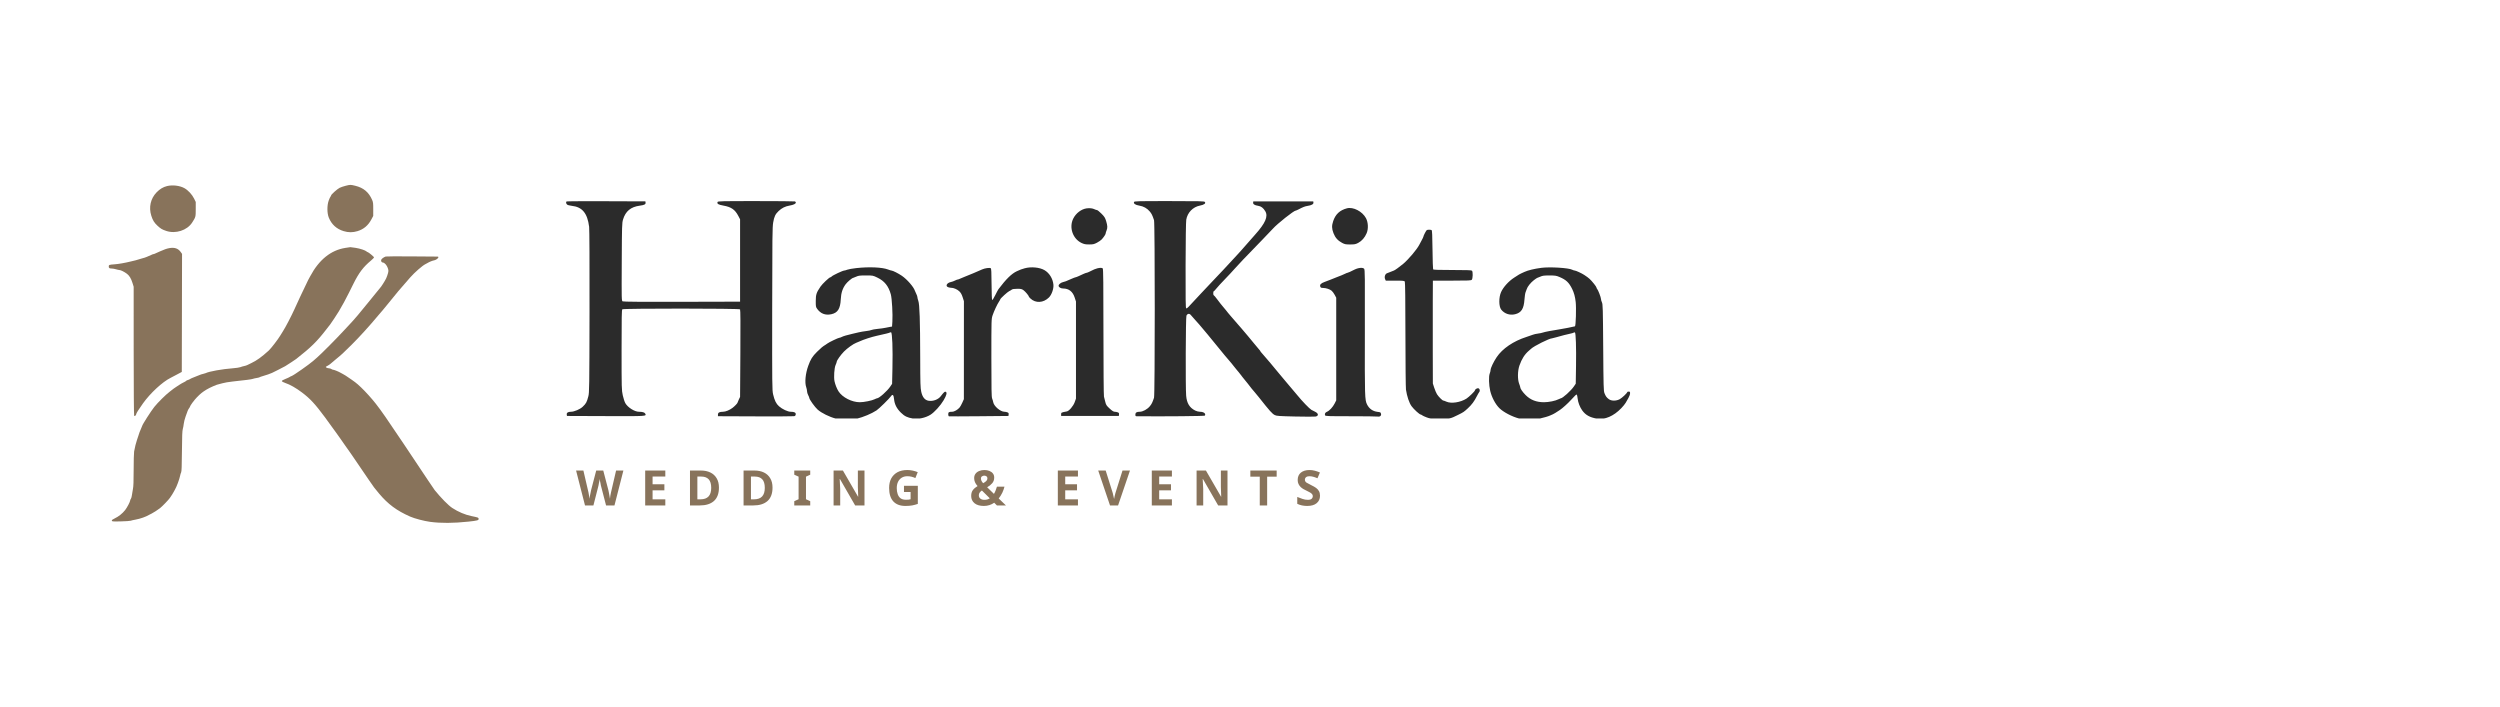
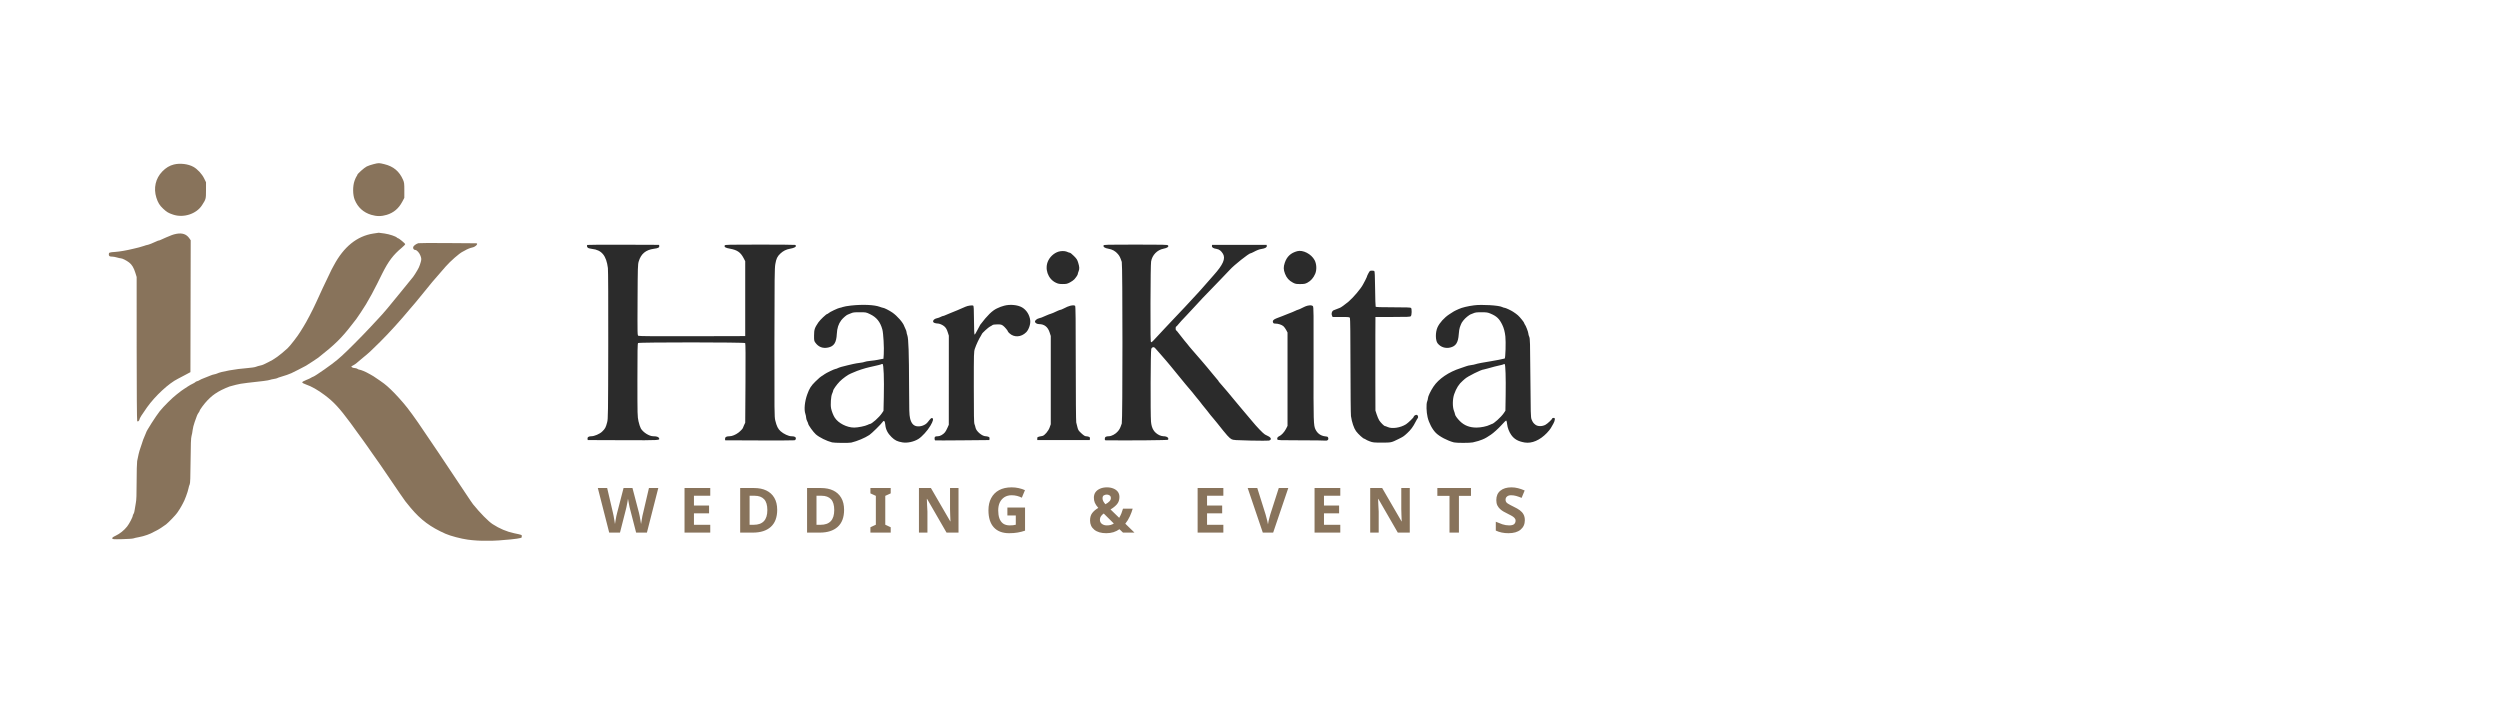
<svg xmlns="http://www.w3.org/2000/svg" width="460" height="130" viewBox="0 0 460 130" fill="none">
-   <svg x="20" y="34" width="68" height="62.2" viewBox="602 13 741 678">
+   <svg x="20" y="30" width="76" height="69.5" viewBox="602 13 741 678">
    <path d="M1077 15.038c-4.125 1.032-9.525 2.875-12 4.094-4.554 2.242-17 13.382-17 15.215 0 .548-.6 1.706-1.334 2.574-.734.869-2.355 4.451-3.602 7.962-3.424 9.634-3.294 25.221.282 33.987 5.582 13.681 15.568 22.783 29.707 27.078 9.667 2.936 18.334 2.943 27.876.022 12.357-3.782 21.38-11.378 27.734-23.346l3.782-7.124.027-13.5c.025-11.864-.247-14.133-2.239-18.725-6.69-15.419-17.291-24.3-33.755-28.28-9.776-2.364-9.869-2.363-19.478.043m-358.049.531c-7.791 1.892-14.547 5.938-20.951 12.55-12.125 12.517-16.066 29.943-10.639 47.041 2.88 9.074 5.888 13.944 12.266 19.859 6.556 6.079 9.174 7.639 17.653 10.516 18.805 6.383 41.961-1.105 52.032-16.826 7.119-11.113 7.125-11.134 7.152-26.709l.025-14.5-3.427-7c-3.883-7.93-12.013-16.681-19.198-20.662-9.426-5.224-23.76-6.977-34.913-4.269m357.742 123.995c-29.149 4.535-52.955 23.72-70.653 56.936-1.759 3.3-3.59 6.675-4.069 7.5-.783 1.347-11.294 23.335-16.014 33.5-3.802 8.186-8.842 19.183-11.46 25-6.089 13.529-17.908 36.179-22.959 44-1.776 2.75-4.278 6.8-5.56 9-4.193 7.197-18.636 25.931-23.136 30.01-14.276 12.939-23.823 19.842-34.346 24.834-3.298 1.565-7.121 3.436-8.496 4.159s-4.3 1.65-6.5 2.062-5.529 1.387-7.398 2.167-8.619 1.804-15 2.275c-21.302 1.572-48.109 6.374-54.876 9.83-.95.485-3.301 1.171-5.226 1.526-1.925.354-4.85 1.276-6.5 2.048s-6.375 2.654-10.5 4.183-8.175 3.335-9 4.014-2.742 1.546-4.259 1.925-3.011 1.096-3.319 1.593-1.99 1.585-3.74 2.416c-3.5 1.663-7.364 3.823-9.682 5.415-.825.566-3.75 2.478-6.5 4.249s-5.225 3.462-5.5 3.757-3.875 3.093-8 6.218c-7.75 5.87-23.575 21.554-30.59 30.319-6.731 8.409-24.41 36.103-24.41 38.238 0 .347-.874 2.46-1.942 4.696-2.175 4.552-4.686 11.303-6.162 16.566-.54 1.925-1.596 5.075-2.348 7-1.664 4.263-4.451 15.54-5.684 23-.5 3.025-.917 19.664-.926 36.976-.012 23.118-.388 33.208-1.414 38-.769 3.588-1.677 9.061-2.019 12.162-.341 3.101-1.256 6.476-2.031 7.5s-1.425 2.493-1.442 3.265c-.061 2.695-6.295 14.637-10.23 19.597-5.424 6.838-13.07 12.953-20.629 16.499-4.737 2.222-6.238 3.411-5.976 4.734.323 1.626 1.746 1.737 17.827 1.392 9.612-.206 18.601-.806 19.976-1.333 1.375-.528 5.875-1.558 10-2.291 9.287-1.649 20.727-5.695 27-9.549.825-.507 3.025-1.607 4.889-2.444 2.967-1.333 12.836-7.693 16.901-10.894 4.599-3.62 17.373-16.88 19.822-20.575 1.588-2.397 3.676-5.524 4.64-6.949s2.433-3.94 3.265-5.59 1.928-3.675 2.436-4.5c2.988-4.854 8.819-20.451 10.011-26.777.547-2.902 1.56-6.277 2.251-7.5.934-1.654 1.337-12.463 1.573-42.223.239-30.15.653-41.108 1.681-44.5.75-2.475 1.641-7.245 1.98-10.601.339-3.355 1.984-9.88 3.655-14.5s3.528-9.749 4.127-11.399 1.917-4.073 2.929-5.385 1.84-2.76 1.84-3.218c0-1.736 8.72-13.485 14-18.863 7.071-7.203 10.743-10.149 19-15.24C804.511 419.78 820.056 413 822.748 413c.666 0 4.032-.891 7.481-1.981 3.449-1.089 12.796-2.666 20.771-3.504 25.437-2.672 37.432-4.25 40-5.259 1.375-.541 4.75-1.312 7.5-1.713 2.75-.402 5.45-1.091 6-1.531s3.475-1.485 6.5-2.321c6.372-1.761 15.862-5.058 18.605-6.465 1.042-.534 6.62-3.304 12.395-6.155 5.775-2.85 12.075-6.136 14-7.3 4.694-2.839 20.122-12.96 22-14.433 29.724-23.302 42.082-35.464 60.709-59.745 3.415-4.451 6.79-8.782 7.5-9.625 1.731-2.053 13.741-20.244 17.382-26.328 6.808-11.372 13.84-24.293 19.942-36.64a4533 4533 0 0 1 9.456-19c10.955-21.858 19.636-33.285 35.003-46.073 3.304-2.75 6.008-5.586 6.008-6.303 0-1.286-11.252-10.624-12.801-10.624-.44 0-1.303-.504-1.92-1.121-2.411-2.411-13.231-6.005-22.279-7.401-5.225-.807-9.95-1.425-10.5-1.375s-4.963.707-9.807 1.461m-353.167.453c-2.736.485-6.561 1.532-8.5 2.327L705 146.452c-3.575 1.464-7.694 3.311-9.154 4.105s-3.26 1.446-4 1.449-2.688.706-4.328 1.561c-4.45 2.32-14.972 6.427-16.596 6.477-.782.024-3.222.733-5.422 1.576-2.2.842-6.475 2.118-9.5 2.835a1689 1689 0 0 0-10 2.408c-11.895 2.917-24.315 5.085-32.319 5.64-10.937.76-11.681 1.046-11.681 4.497 0 3.09 1.461 4 6.423 4 1.792 0 5.468.67 8.168 1.489s5.809 1.498 6.909 1.509c2.645.027 10.124 3.771 14.906 7.462 5.095 3.934 8.375 9.34 11.218 18.491l2.346 7.549L652 346c.018 75.257.407 129.095.939 129.936.753 1.19 1.178 1.211 2.485.127.867-.719 1.576-1.944 1.576-2.721 0-1.847 4.629-9.276 13.609-21.842 14.805-20.717 39.072-43.166 55.386-51.239 1.378-.682 7.005-3.644 12.505-6.582l10-5.343.254-118.358.254-118.359-2.488-3.559c-5.146-7.363-12.437-9.913-22.994-8.043m433.974 16.87c-4.187 1.397-8.579 4.701-9.14 6.876-.679 2.633 1.124 5.237 3.627 5.237 2.985 0 7.686 5.268 9.582 10.736 1.606 4.63 1.666 5.846.519 10.5-.714 2.895-2.364 7.574-3.667 10.397-2.318 5.024-10.796 18.325-12.331 19.349-.427.285-9.861 11.885-20.965 25.778-17.18 21.495-31.488 38.394-39.654 46.835-1.084 1.121-7.146 7.632-13.471 14.469-14.707 15.897-43.583 44.905-52 52.237a2526 2526 0 0 0-8 6.989c-7.897 6.984-39.453 29.1-43.119 30.219-1.31.4-3.056 1.266-3.881 1.923-.825.658-4.78 2.483-8.79 4.057-4.983 1.956-7.198 3.33-7 4.344.162.83 3.169 2.454 6.824 3.686 9.753 3.289 21.159 9.769 33.466 19.013 16.365 12.291 26.336 23.057 46.279 49.968 3.86 5.208 7.706 10.522 13.75 19 1.961 2.75 5.571 7.7 8.022 11s6.459 8.925 8.907 12.5a994 994 0 0 0 8.001 11.5c1.954 2.75 4.976 7.025 6.715 9.5 1.74 2.475 4.55 6.461 6.245 8.857 1.694 2.397 3.756 5.39 4.581 6.652 1.43 2.187 12.661 18.67 32.018 46.991 10.095 14.77 10.459 15.254 19.916 26.524 18.128 21.601 35.52 34.515 62.566 46.457 8.767 3.87 27.953 8.931 40 10.551 21.685 2.916 46.82 2.773 76.81-.436 18.465-1.975 20.961-2.683 20.509-5.814-.343-2.378-.469-2.425-14.319-5.309-12.996-2.706-26.366-8.354-38.5-16.266-7.745-5.05-22.427-19.941-35.205-35.707-1.337-1.65-7.758-11.1-14.268-21-14.266-21.693-11.661-17.79-48.046-72-35.117-52.32-43.789-64.802-55.799-80.308-7.607-9.821-21.14-24.815-29.655-32.855-9.71-9.169-11.764-10.737-30.916-23.589-1.436-.964-3.961-2.433-5.611-3.265s-3.675-1.929-4.5-2.437c-3.448-2.124-13.014-6.046-14.747-6.046-1.029 0-2.744-.661-3.812-1.468-1.067-.808-3.317-1.483-5-1.5-1.682-.018-3.908-.653-4.946-1.412-1.774-1.297-1.651-1.501 2.059-3.413 2.17-1.118 5.019-3.046 6.331-4.284 1.311-1.239 6.261-5.41 11-9.269 11.328-9.227 13.832-11.536 31.073-28.654 16.271-16.154 36.726-38.702 53.978-59.5 4.106-4.95 7.976-9.45 8.601-10 .624-.55 6.538-7.75 13.141-16 15.19-18.977 18.889-23.356 42.011-49.747 8.527-9.732 24.496-23.708 30.311-26.527 1.375-.666 3.175-1.629 4-2.139 3.889-2.405 9.872-4.85 13.5-5.515 5.998-1.1 11.82-7.613 6.75-7.55-.963.012-24.25-.164-51.75-.391-27.5-.226-50.9-.111-52 .256" fill="#88735B" fill-rule="evenodd" />
  </svg>
-   <svg x="104" y="37" width="196" height="40" viewBox="26 36 1898 388">
+   <svg x="108" y="45" width="178" height="36.4" viewBox="26 36 1898 388">
    <path d="M26.673 36.66c-1.233 1.233-.695 4.011 1.077 5.558.962.841 4.675 1.843 8.25 2.227 18.827 2.022 28.011 13.103 31.091 37.514.561 4.445.834 65.655.675 151.5-.251 136.099-.367 144.427-2.104 151.041-2.76 10.516-3.914 12.65-10.012 18.521C50.975 407.522 40.513 412 34.671 412c-5.328 0-7.978 1.783-7.516 5.056l.345 2.444 69.122.257c74.279.276 73.112.351 70.483-4.561-1.111-2.076-5.038-3.196-11.203-3.196-7.664 0-19.749-7.616-24.164-15.229-1.363-2.349-3.436-8.671-4.608-14.049-2.062-9.467-2.13-12.051-2.13-81.128 0-58.312.244-71.552 1.336-72.458 2.082-1.728 208.662-1.643 210.101.087.74.889.911 24.811.563 78.777l-.5 77.5-2.25 4.695c-1.238 2.582-2.263 5.057-2.279 5.5-.044 1.196-5.059 6.436-9.012 9.417-5.266 3.971-12.397 6.888-16.839 6.888-6.44 0-9.12 1.456-9.12 4.954v3.004l66.75.271c36.713.149 67.875.016 69.25-.295 1.785-.404 2.59-1.334 2.816-3.25.374-3.172-2.521-4.684-8.969-4.684-5.215 0-15.059-4.604-20.874-9.762-5.082-4.507-7.83-10.054-10.525-21.238-1.705-7.072-1.799-15.769-1.649-152.4.141-128.066.346-145.997 1.768-154.341 1.794-10.537 3.911-15.013 9.679-20.471 5.716-5.408 11.679-8.397 19.42-9.733C431.921 42.802 436 40.833 436 38.584c0-.754-.712-1.643-1.582-1.977S402.259 36 364.887 36c-61.987 0-68.005.144-68.578 1.636-1.247 3.252 1.18 4.759 10.277 6.382 14.171 2.528 20.77 7.074 26.724 18.41l3.19 6.072v147l-103.784.267c-71.845.185-104.396-.06-105.77-.796-1.957-1.047-1.981-2.077-1.648-70.267.318-64.971.457-69.602 2.274-75.704 4.428-14.865 13.802-22.686 29.72-24.793 8.521-1.128 10.962-2.433 10.506-5.619L167.5 36.5l-70.077-.257c-38.542-.141-70.379.047-70.75.417m1012.895 1.023c-1.082 2.821 2.536 5.284 9.384 6.387q11.545 1.86 18.762 10.492c3.35 4.007 4.522 6.389 7.597 15.438 1.718 5.055 1.718 311.945 0 317-2.981 8.77-4.101 11.037-7.504 15.191-4.428 5.403-12.497 9.809-17.965 9.809-5.572 0-7.842 1.458-7.842 5.035 0 2.402.427 2.969 2.25 2.985 50.483.448 121.243-.199 121.808-1.114 2.245-3.632-2.066-6.906-9.092-6.906-2.148 0-5.831-.971-8.185-2.158-10.126-5.104-15.02-13.16-16.137-26.562-1.264-15.155-.825-139.789.503-142.703 1.827-4.009 5.409-4.426 8.084-.94 1.208 1.575 4.938 5.788 8.288 9.363s9.18 10.288 12.953 14.917c3.774 4.629 7.574 9.159 8.445 10.067s7.831 9.411 15.467 18.895 14.454 17.817 15.153 18.515 3.652 4.158 6.563 7.688c2.912 3.53 5.545 6.643 5.853 6.918s1.823 2.196 3.368 4.269c1.546 2.073 3.793 4.864 4.995 6.203a112 112 0 0 1 4.184 5.005c1.1 1.415 2.45 3.124 3 3.798s2.267 2.921 3.816 4.994 3.798 4.851 5 6.173 3.084 3.639 4.184 5.148c3.203 4.393 11.629 14.864 12.401 15.41.389.275 3.732 4.325 7.428 9 19.864 25.123 23.803 29.522 28.626 31.963 3.097 1.568 7.726 1.887 36.662 2.524 18.215.402 34.489.429 36.167.061 5.759-1.265 5.158-5.69-1.178-8.679-2.258-1.066-5.166-2.549-6.461-3.298-3.514-2.029-16.793-15.85-25.05-26.071-3.999-4.95-7.801-9.45-8.447-10-.647-.55-5.207-5.95-10.133-12s-9.454-11.45-10.063-12c-.608-.55-5.102-5.95-9.988-12s-9.174-11.225-9.53-11.5c-.357-.275-3.058-3.425-6.002-7s-6.83-8.075-8.634-10-3.285-3.82-3.289-4.211-.829-1.516-1.832-2.5-5.615-6.514-10.25-12.288c-4.635-5.775-9.102-11.187-9.927-12.028s-3.495-3.992-5.933-7.001-4.913-5.922-5.5-6.472-3.524-3.925-6.527-7.5-6.153-7.213-7-8.085-3.34-3.741-5.54-6.376-4.45-5.297-5-5.915-2.191-2.699-3.646-4.624-4.077-5.075-5.825-7-5.915-7.213-9.26-11.75-6.461-8.25-6.925-8.25-.844-1.575-.844-3.5.39-3.5.866-3.5c.477 0 2.527-2.137 4.556-4.75s8.952-10.167 15.384-16.788 14.169-14.922 17.194-18.446c5.395-6.287 17.983-19.485 49.096-51.479 8.578-8.82 17.24-17.89 19.248-20.156C1295.213 76.505 1324.819 53 1328.13 53c.536 0 2.638-.875 4.672-1.944 8.371-4.402 11.945-5.795 16.685-6.504 7.051-1.054 10.713-3.133 10.325-5.86l-.312-2.192h-107l-.311 2.187c-.401 2.813 2.839 4.889 8.982 5.754 5.19.731 9.201 3.791 12.687 9.677 5.476 9.248.219 21.303-18.284 41.923-4.249 4.735-8.322 9.367-17.574 19.983-3.025 3.471-6.175 7.052-7 7.956s-3.719 4.092-6.431 7.082c-11.779 12.988-39.1 42.203-47.569 50.866-4.125 4.219-11.715 12.265-16.866 17.878-5.151 5.614-11.901 12.85-15 16.079s-6.865 7.265-8.369 8.968-3.311 2.875-4.016 2.604c-1.027-.394-1.246-15.466-1.106-76.224.104-45.6.577-78.219 1.189-81.981 2.056-12.651 11.917-22.846 24.369-25.196 7.519-1.418 10.95-3.964 8.815-6.537-1.103-1.329-9.058-1.519-63.531-1.519-57.443 0-62.321.131-62.917 1.683M955 48.992c-9.473 1.303-19.104 8.663-23.865 18.237-7.84 15.765-.908 36.087 14.852 43.546 4.512 2.135 6.966 2.609 13.513 2.61 7.019 0 8.736-.384 14.005-3.132 3.303-1.723 7.137-4.397 8.52-5.943 3.849-4.3 6.975-9.072 6.975-10.647 0-.78.675-3.034 1.5-5.009 2.031-4.861 1.889-8.561-.648-16.915-1.859-6.12-3-7.924-8.481-13.405-3.484-3.484-7.04-6.334-7.902-6.334s-2.783-.612-4.269-1.359c-3.597-1.81-8.71-2.404-14.2-1.649m464.5-.065c-12.734 3.469-20.269 10.514-24.419 22.832-2.747 8.155-2.625 13.275.512 21.485 3.064 8.019 7.854 13.402 15.465 17.382 4.799 2.509 6.43 2.824 14.426 2.79 7.935-.033 9.653-.377 14.333-2.867 6.438-3.425 11.704-9.49 14.974-17.243 3.314-7.86 2.806-19.302-1.191-26.806-6.45-12.108-22.949-20.611-34.1-17.573m142.789 38.722c-1.154.468-6.289 10.315-6.289 12.059 0 .457-1.349 3.298-2.999 6.312-1.649 3.014-3.566 6.605-4.261 7.98-4.154 8.221-19.124 25.941-28.882 34.189-5.814 4.915-15.442 11.811-16.488 11.811-.358 0-2.5.845-4.76 1.877-2.261 1.032-5.46 2.279-7.11 2.77-3.673 1.094-5.58 6.687-3.692 10.83l1.149 2.523h16.486c15.052 0 16.573.162 17.482 1.861.639 1.193 1.028 34.998 1.084 94.25.049 50.814.483 95.089.965 98.389 1.727 11.813 5.743 23.758 9.919 29.5 4.172 5.736 14.36 15 16.495 15 .525 0 1.665.6 2.533 1.334.869.734 4.504 2.421 8.079 3.75 5.934 2.205 7.984 2.415 23.532 2.416 18.455 0 18.52-.014 32.325-6.851 9.944-4.926 10.392-5.226 17.478-11.719 6.976-6.392 11.597-12.618 16.279-21.93 1.52-3.025 3.376-6.235 4.124-7.132 2.071-2.488.621-6.868-2.275-6.868-2.233 0-5.463 2.315-5.463 3.916 0 1.454-10.816 11.943-15.112 14.655-10.77 6.799-27.202 9.284-35.747 5.407-2.398-1.088-4.886-1.978-5.529-1.978-1.649 0-8.447-6.785-11.263-11.242-1.3-2.058-3.494-7.203-4.875-11.433l-2.51-7.692-.153-56.066c-.084-30.837-.076-72.155.018-91.817L1573 178h33.929c29.51 0 34.133-.205 35.5-1.571 1.932-1.933 2.217-14.383.371-16.229-.886-.886-10.031-1.2-34.941-1.2-23.872 0-33.944-.328-34.435-1.123-.381-.617-.866-16.458-1.077-35.202-.287-25.562-.69-34.275-1.615-34.862-1.341-.851-6.501-.952-8.443-.164M544.062 155.578c-6.84.745-14.162 2.045-16.27 2.889S523.23 160 522.339 160c-2.601 0-20.742 8.575-22.421 10.599-.64.77-1.677 1.401-2.304 1.401-1.879 0-14.294 11.736-17.605 16.641-7.31 10.832-8.354 13.987-8.435 25.48-.068 9.792.121 10.893 2.426 14.116q9.358 13.082 25.196 9.721c11.52-2.444 16.184-9.715 17.002-26.508.561-11.493 3.226-19.71 8.802-27.139 3.163-4.214 11.285-11.078 13.305-11.245.443-.036 2.918-1.032 5.5-2.214 4.004-1.831 6.535-2.148 17.195-2.149 12.446-.002 12.534.014 20.491 3.84 12.773 6.141 19.905 15.022 24.058 29.957 1.994 7.172 3.629 36.083 2.757 48.733l-.603 8.732-3.602.57c-1.98.314-5.626 1.036-8.101 1.606s-8.672 1.436-13.771 1.924-10.209 1.389-11.355 2.002c-1.145.613-5.298 1.467-9.228 1.897s-10.071 1.482-13.646 2.337-8.525 2.013-11 2.573c-9.45 2.14-16.598 4.253-19.154 5.662-1.46.805-3.408 1.464-4.33 1.464-1.776 0-18.847 8.2-21.288 10.226-.793.658-2.234 1.663-3.202 2.235-4.893 2.886-8.181 5.605-15.172 12.542-8.382 8.318-11.386 13.105-15.687 24.997-4.985 13.785-6.537 29.866-3.667 38 .825 2.338 1.5 5.664 1.5 7.391 0 1.726.9 4.818 2 6.87s2.001 4.296 2.003 4.985c.005 2.6 10.071 16.664 15.034 21.005 6.931 6.064 20.902 12.98 31.963 15.825 4.242 1.09 33.301 1.384 37.5.378 11.881-2.846 26.439-8.941 35.5-14.863 4.456-2.912 23.039-21.177 26.075-25.629 2.667-3.91 4.542-1.965 5.232 5.426.864 9.253 4.684 16.813 12.229 24.203 6.589 6.454 11.379 8.795 21.464 10.491 9.49 1.596 22.428-1.198 31.329-6.765 7.017-4.39 17.823-16.283 23.421-25.778 5.439-9.225 6.586-14.089 3.594-15.237-1.606-.616-3.125.785-8.844 8.159-4.481 5.779-13.661 9.177-21.433 7.934-6.761-1.081-11.069-6.297-13.208-15.991-1.53-6.934-1.759-14.529-1.866-61.904-.149-65.558-1.114-94.21-3.383-100.376-.885-2.406-1.61-5.338-1.61-6.515s-.837-3.707-1.86-5.624-2.201-4.569-2.618-5.895c-2.159-6.862-13.857-20.297-23.34-26.804-6.053-4.154-16.195-9.286-18.351-9.286-.711 0-3.551-.862-6.312-1.915-10.445-3.985-33.5-5.009-56.457-2.507m300.438.342c-5.448 1.502-7.99 2.452-14 5.234-9.343 4.324-19.142 13.899-32.884 32.134-.741.983-3.32 5.8-5.732 10.704-2.411 4.904-4.834 8.787-5.384 8.628-.631-.182-1.059-10.551-1.159-28.089-.125-21.995-.439-27.989-1.5-28.705-1.88-1.269-10.57-.057-15.341 2.139-7.036 3.239-24.803 10.707-31 13.03-3.3 1.237-7.194 2.87-8.654 3.627-1.46.758-3.267 1.378-4.015 1.378s-2.929.834-4.846 1.853-5.06 2.16-6.985 2.533c-7.664 1.488-10.749 7.624-4.75 9.446 1.788.544 3.979.954 4.869.911 4.074-.193 10.972 2.732 14.538 6.164 2.815 2.709 4.445 5.576 6.093 10.717l2.25 7.018-.038 87.429-.038 87.429-2.712 6.098c-1.492 3.354-3.612 7.203-4.712 8.553-3.499 4.293-9.683 7.849-13.65 7.849-5.625 0-6.85.805-6.85 4.5 0 1.807.563 3.447 1.25 3.643s24.875.132 53.75-.143l52.5-.5.316-2.75c.253-2.193-.215-2.951-2.315-3.75-1.447-.55-3.79-1-5.207-1-7.014 0-18.601-9.782-19.918-16.815-.379-2.027-1.294-5.133-2.033-6.903-1.08-2.588-1.343-16.778-1.343-72.5 0-68.257.031-69.378 2.154-75.782 2.473-7.463 8.301-19.912 11.596-24.771 1.237-1.825 2.25-3.647 2.25-4.048 0-1.339 13.047-13.247 15.795-14.416 1.488-.634 3.516-1.831 4.508-2.661 1.257-1.053 4.168-1.524 9.615-1.557 6.819-.041 8.271.279 11.418 2.513 3.264 2.317 9.664 9.977 9.664 11.567 0 .354 1.237 1.815 2.75 3.246 9.256 8.759 23.181 7.961 33.034-1.893 4.949-4.948 8.705-15.807 7.948-22.976-1.144-10.826-7.258-20.665-16.015-25.77-8.602-5.015-23.842-6.449-35.217-3.314m922-.78c-12.298 1.594-23.936 4.409-30 7.257-1.65.775-4.125 1.9-5.5 2.499-2.831 1.234-3.9 1.874-13.095 7.848-9.716 6.313-19.151 16.744-23.152 25.596-4.327 9.574-4.218 25.711.212 31.342 5.821 7.401 15.221 10.552 24.694 8.28 11.168-2.679 15.642-9.639 16.792-26.118.396-5.689 1.322-11.694 2.056-13.344.733-1.65 1.653-4.1 2.043-5.445 1.233-4.254 6.917-11.405 12.53-15.764 2.981-2.316 5.782-4.228 6.225-4.25s2.908-.999 5.48-2.171c3.908-1.78 6.563-2.128 16.195-2.124 10.255.005 12.221.301 17.904 2.699 11.959 5.045 17.035 9.854 22.802 21.601 3.249 6.617 5.146 13.664 6.217 23.089 1.204 10.595.229 42.916-1.309 43.372-3.202.951-21.094 4.453-27.594 5.402-11.783 1.719-27.257 4.722-30 5.821-1.375.551-5.159 1.329-8.408 1.728-3.25.399-7.3 1.308-9 2.021s-6.878 2.5-11.506 3.972c-23.249 7.399-42.977 20.807-53.269 36.206-5.586 8.357-10.817 19.375-10.817 22.781 0 1.387-.706 4.286-1.569 6.442-1.975 4.937-1.539 20.441.864 30.692 2.685 11.454 9.196 23.828 16.25 30.883 7.149 7.148 22.708 15.323 35.455 18.628 4.735 1.228 31.402 1.229 37 .001 7.39-1.619 15.305-3.979 18.5-5.514 1.65-.794 3.675-1.687 4.5-1.985 1.531-.554 5.58-3.028 12.62-7.711 4.775-3.177 14.273-11.735 19.819-17.858 7.464-8.242 9.533-10.151 10.409-9.61.479.296 1.178 3.545 1.555 7.22.68 6.636 3.895 14.976 8.022 20.805 5.903 8.338 13.618 12.687 26.331 14.841 14.053 2.382 29.847-4.392 43.584-18.693 3.211-3.343 6.708-7.654 7.771-9.579a523 523 0 0 1 4.844-8.5c1.601-2.75 2.942-6.462 2.979-8.25.057-2.818-.267-3.25-2.434-3.25-1.375 0-2.5.338-2.5.752 0 1.745-9.339 10.587-13.544 12.822-6.375 3.39-14.77 3.383-19.376-.015-4.011-2.959-5.617-5.164-7.848-10.773-1.536-3.864-1.757-11.869-2.237-81.286-.487-70.221-.686-77.327-2.264-80.718-.952-2.045-1.731-4.827-1.731-6.183 0-2.782-5.129-16.128-6.866-17.865-.624-.624-1.134-1.701-1.134-2.395s-1.963-3.671-4.362-6.617c-6.804-8.353-8.797-10.164-17.537-15.941-4.4-2.908-14.918-7.781-16.809-7.787-.986-.004-3.088-.682-4.673-1.509-6.332-3.302-39.788-5.332-55.119-3.345m-792.343.855c-3.252.769-6.757 2.265-14.355 6.126-2.034 1.033-4.235 1.879-4.891 1.879s-3.154.9-5.551 2l-8.72 4c-2.397 1.1-4.818 2-5.379 2s-3.661 1.169-6.89 2.597c-10.816 4.784-11.857 5.189-15.074 5.867-4.129.869-8.297 4.161-8.297 6.552 0 2.613 3.786 4.983 7.973 4.99 10.27.016 17.213 5.422 20.7 16.117l2.327 7.139V388.5l-2.25 6.351c-2.444 6.898-9.994 15.789-14.049 16.546-9.993 1.865-10.201 1.969-10.201 5.103v3h103l.316-2.75c.253-2.193-.215-2.951-2.315-3.75-1.447-.55-3.89-1-5.43-1-2.018 0-4.532-1.602-9.021-5.75-5.5-5.081-6.396-6.448-7.702-11.75-.813-3.3-1.888-7.575-2.389-9.5-.521-2.002-.921-51.445-.935-115.55-.018-85.79-.305-112.331-1.224-113.25-1.331-1.331-4.586-1.4-9.643-.205m465.274-.056c-1.689.404-4.389 1.41-6 2.236-6.854 3.51-11.998 5.831-12.931 5.834-.55.002-2.35.712-4 1.579-1.65.866-4.575 2.166-6.5 2.889a533 533 0 0 0-8.75 3.418c-2.888 1.158-7.612 3.051-10.5 4.206a461 461 0 0 1-11.144 4.25c-6.612 2.411-8.884 4.941-7.543 8.399.696 1.796 1.654 2.25 4.746 2.25 5.413 0 12.314 2.254 15.607 5.097 1.53 1.322 3.976 4.653 5.433 7.403l2.651 5v183.158l-2.871 5.674c-3.254 6.432-9.187 12.828-13.589 14.652-3.178 1.316-4.477 3.713-3.456 6.375.571 1.488 4.855 1.641 45.898 1.641 24.897 0 46.601.267 48.229.592 3.745.749 6.668-1.789 5.699-4.947-.886-2.885-.535-2.699-6.639-3.527-8.254-1.12-14.447-5.573-18.248-13.118-4.028-7.999-4.204-13.805-3.919-129.488.248-100.412.122-111.157-1.32-112.75-1.658-1.833-5.436-2.119-10.853-.823M603.715 270.618c-.632.633-7.879 2.442-23.215 5.796-9.432 2.064-23.979 6.812-31 10.12-1.65.777-4.254 1.87-5.787 2.429-5.082 1.852-16.133 9.777-21.889 15.699-5.93 6.1-12.824 15.841-12.824 18.12 0 .73-.92 3.347-2.045 5.816-2.306 5.063-3.428 21.886-1.927 28.902 1.299 6.071 4.259 13.537 7.166 18.075C519.101 386.359 536.026 395 550.239 395c7.315 0 21.775-2.921 26.466-5.347 1.758-.909 3.645-1.653 4.195-1.653 3.705 0 18.325-13.004 23.788-21.159l3.121-4.659.61-27.341c.795-35.695-.294-64.198-2.468-64.614-.852-.163-1.858.013-2.236.391m1220.285.299c-.825.47-3.075 1.149-5 1.511-4.737.889-18.053 4.304-26 6.668-3.575 1.063-6.941 1.926-7.481 1.918-4.517-.066-32.115 13.696-37.159 18.53-.627.601-2.427 2.187-4 3.524-7.472 6.353-12.796 14.703-16.9 26.507-3.279 9.432-3.496 24.722-.46 32.425 1.1 2.791 2 5.701 2 6.468 0 2.378 4.268 8.498 9.678 13.881 8.641 8.595 19.093 12.651 32.6 12.651 8.66 0 20.671-2.475 26.222-5.405 1.65-.87 3.315-1.585 3.7-1.589 3.347-.029 18.432-13.662 23.567-21.299l3.223-4.793.493-31.207c.527-33.359-.343-59.855-1.983-60.344-.55-.164-1.675.085-2.5.554" fill="#2B2B2B" fill-rule="evenodd" />
  </svg>
-   <text x="106" y="93" font-family="'Plus Jakarta Sans', system-ui, sans-serif" font-size="9" font-weight="600" fill="#88735B" letter-spacing="3.2">WEDDING &amp; EVENTS</text>
+   <text x="110" y="98" font-family="'Plus Jakarta Sans', system-ui, sans-serif" font-size="11.5" font-weight="600" fill="#88735B" letter-spacing="3.8">WEDDING &amp; EVENTS</text>
</svg>
